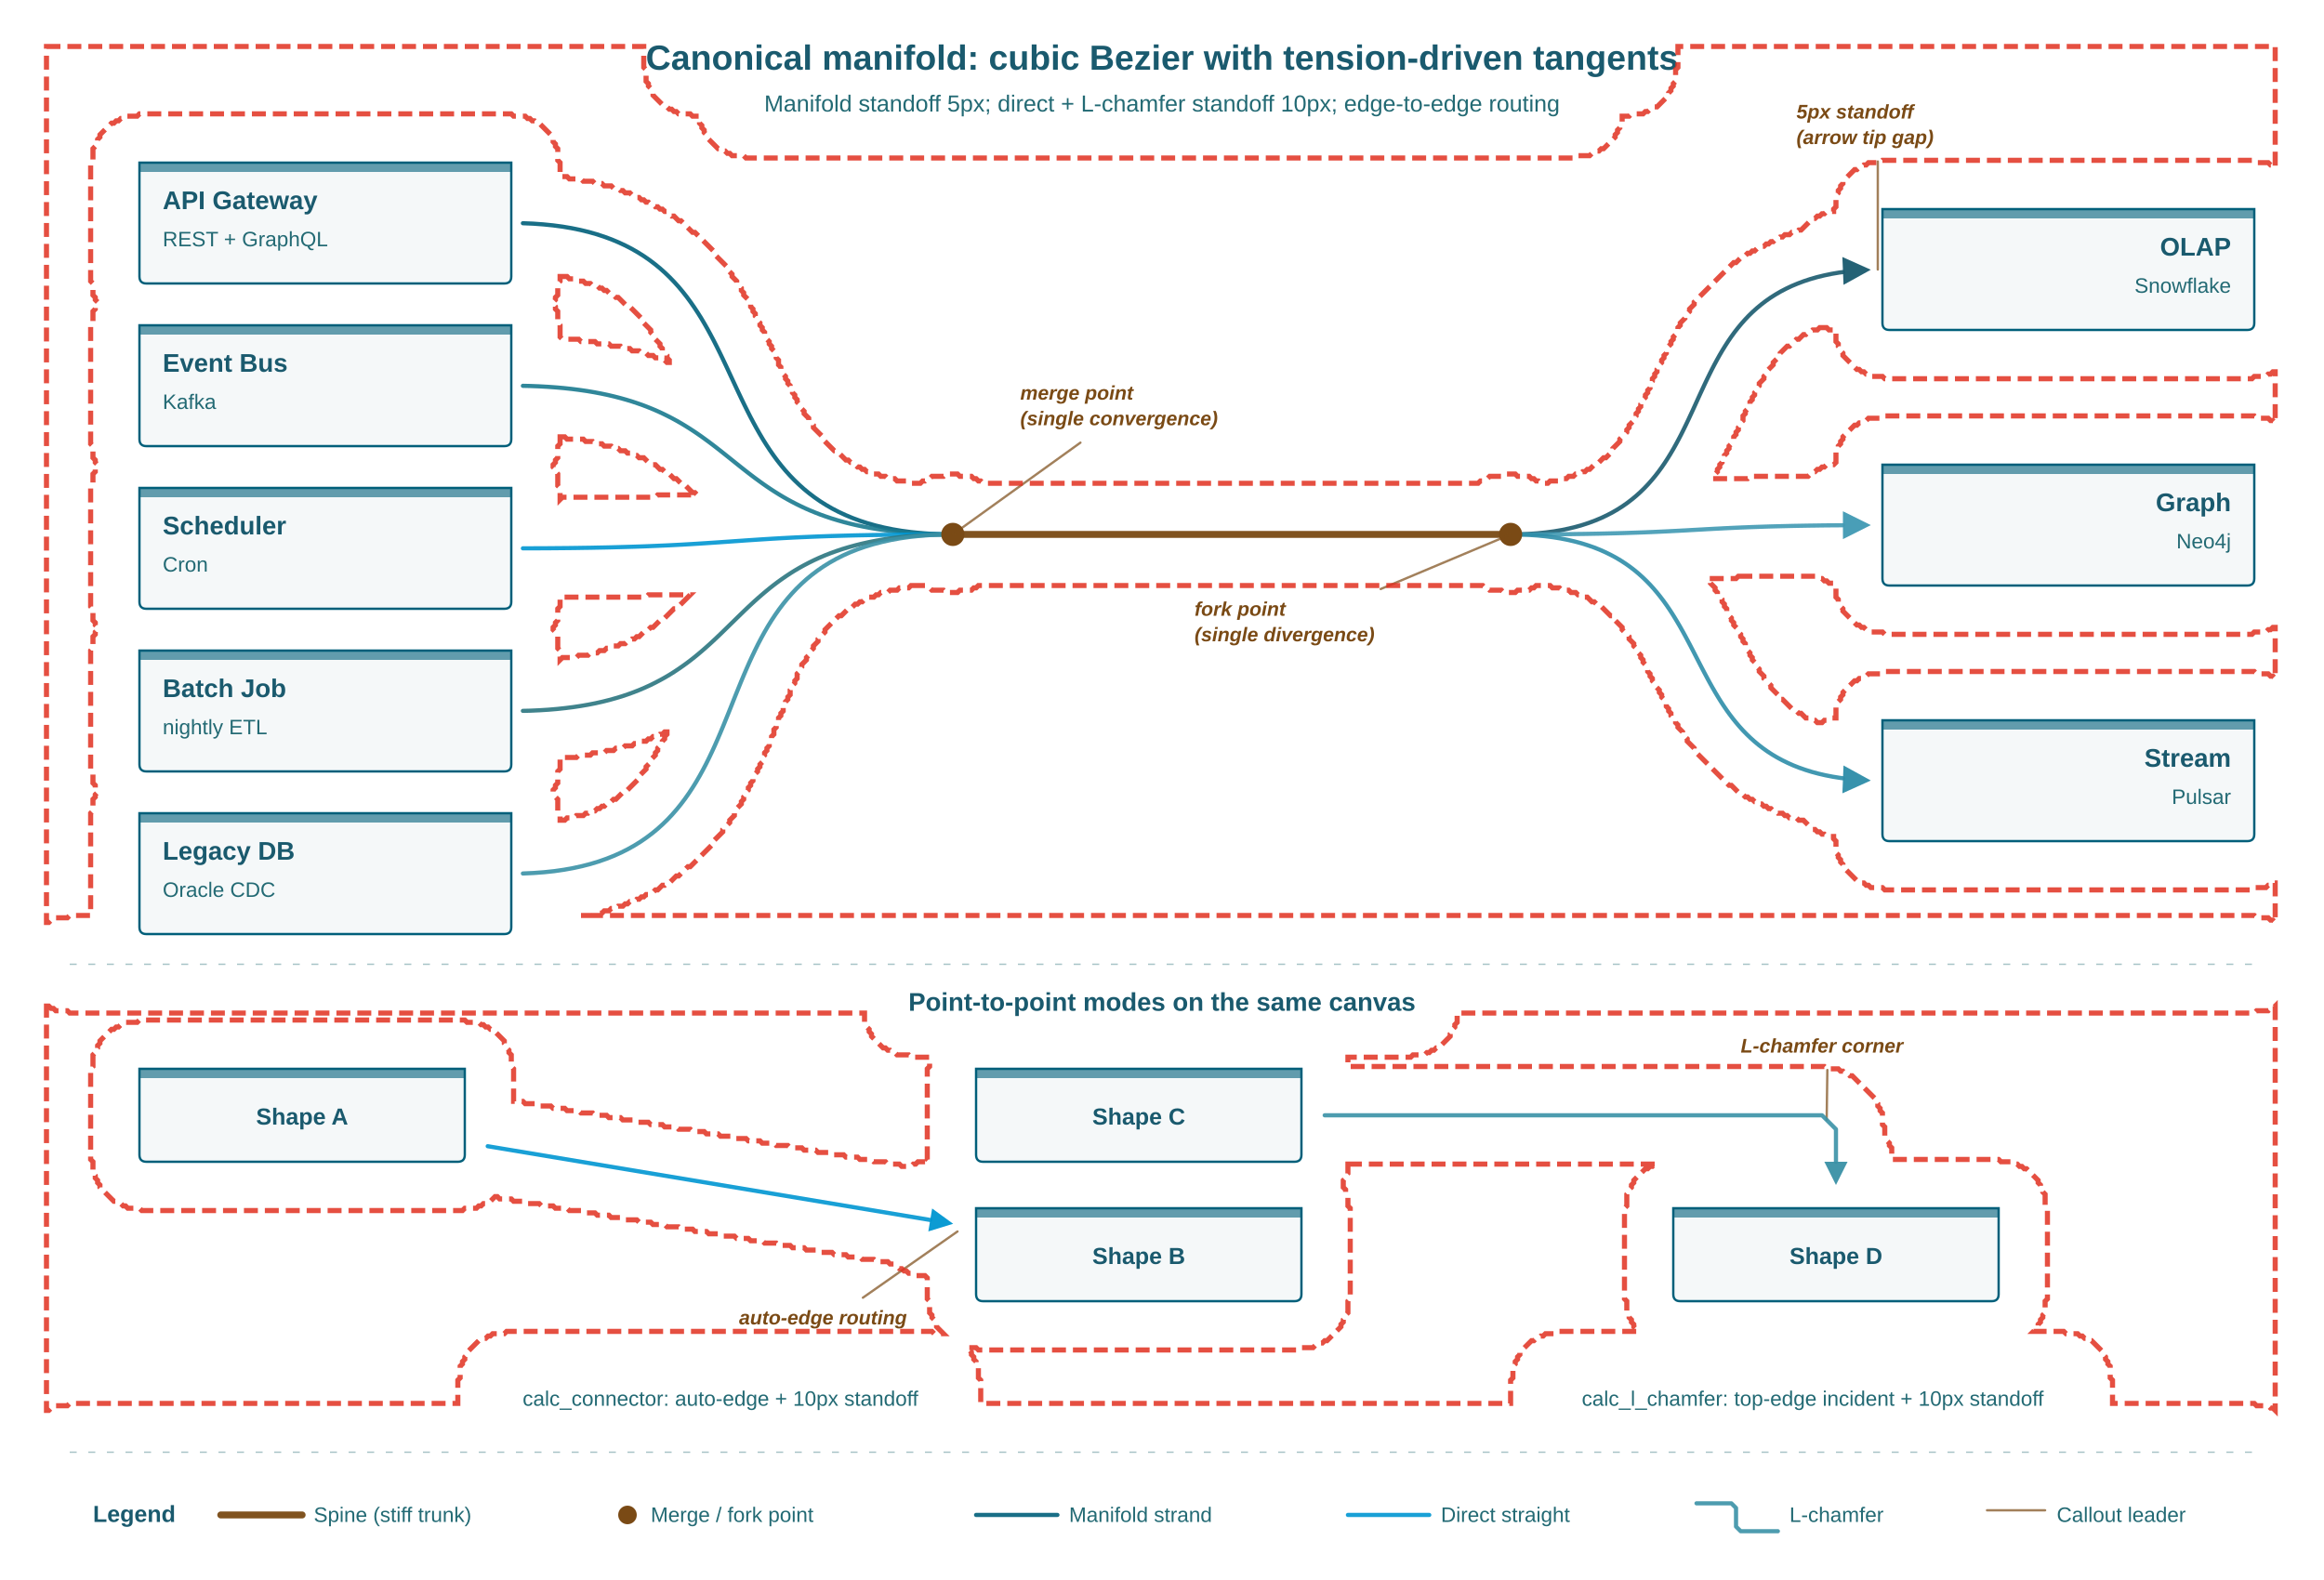
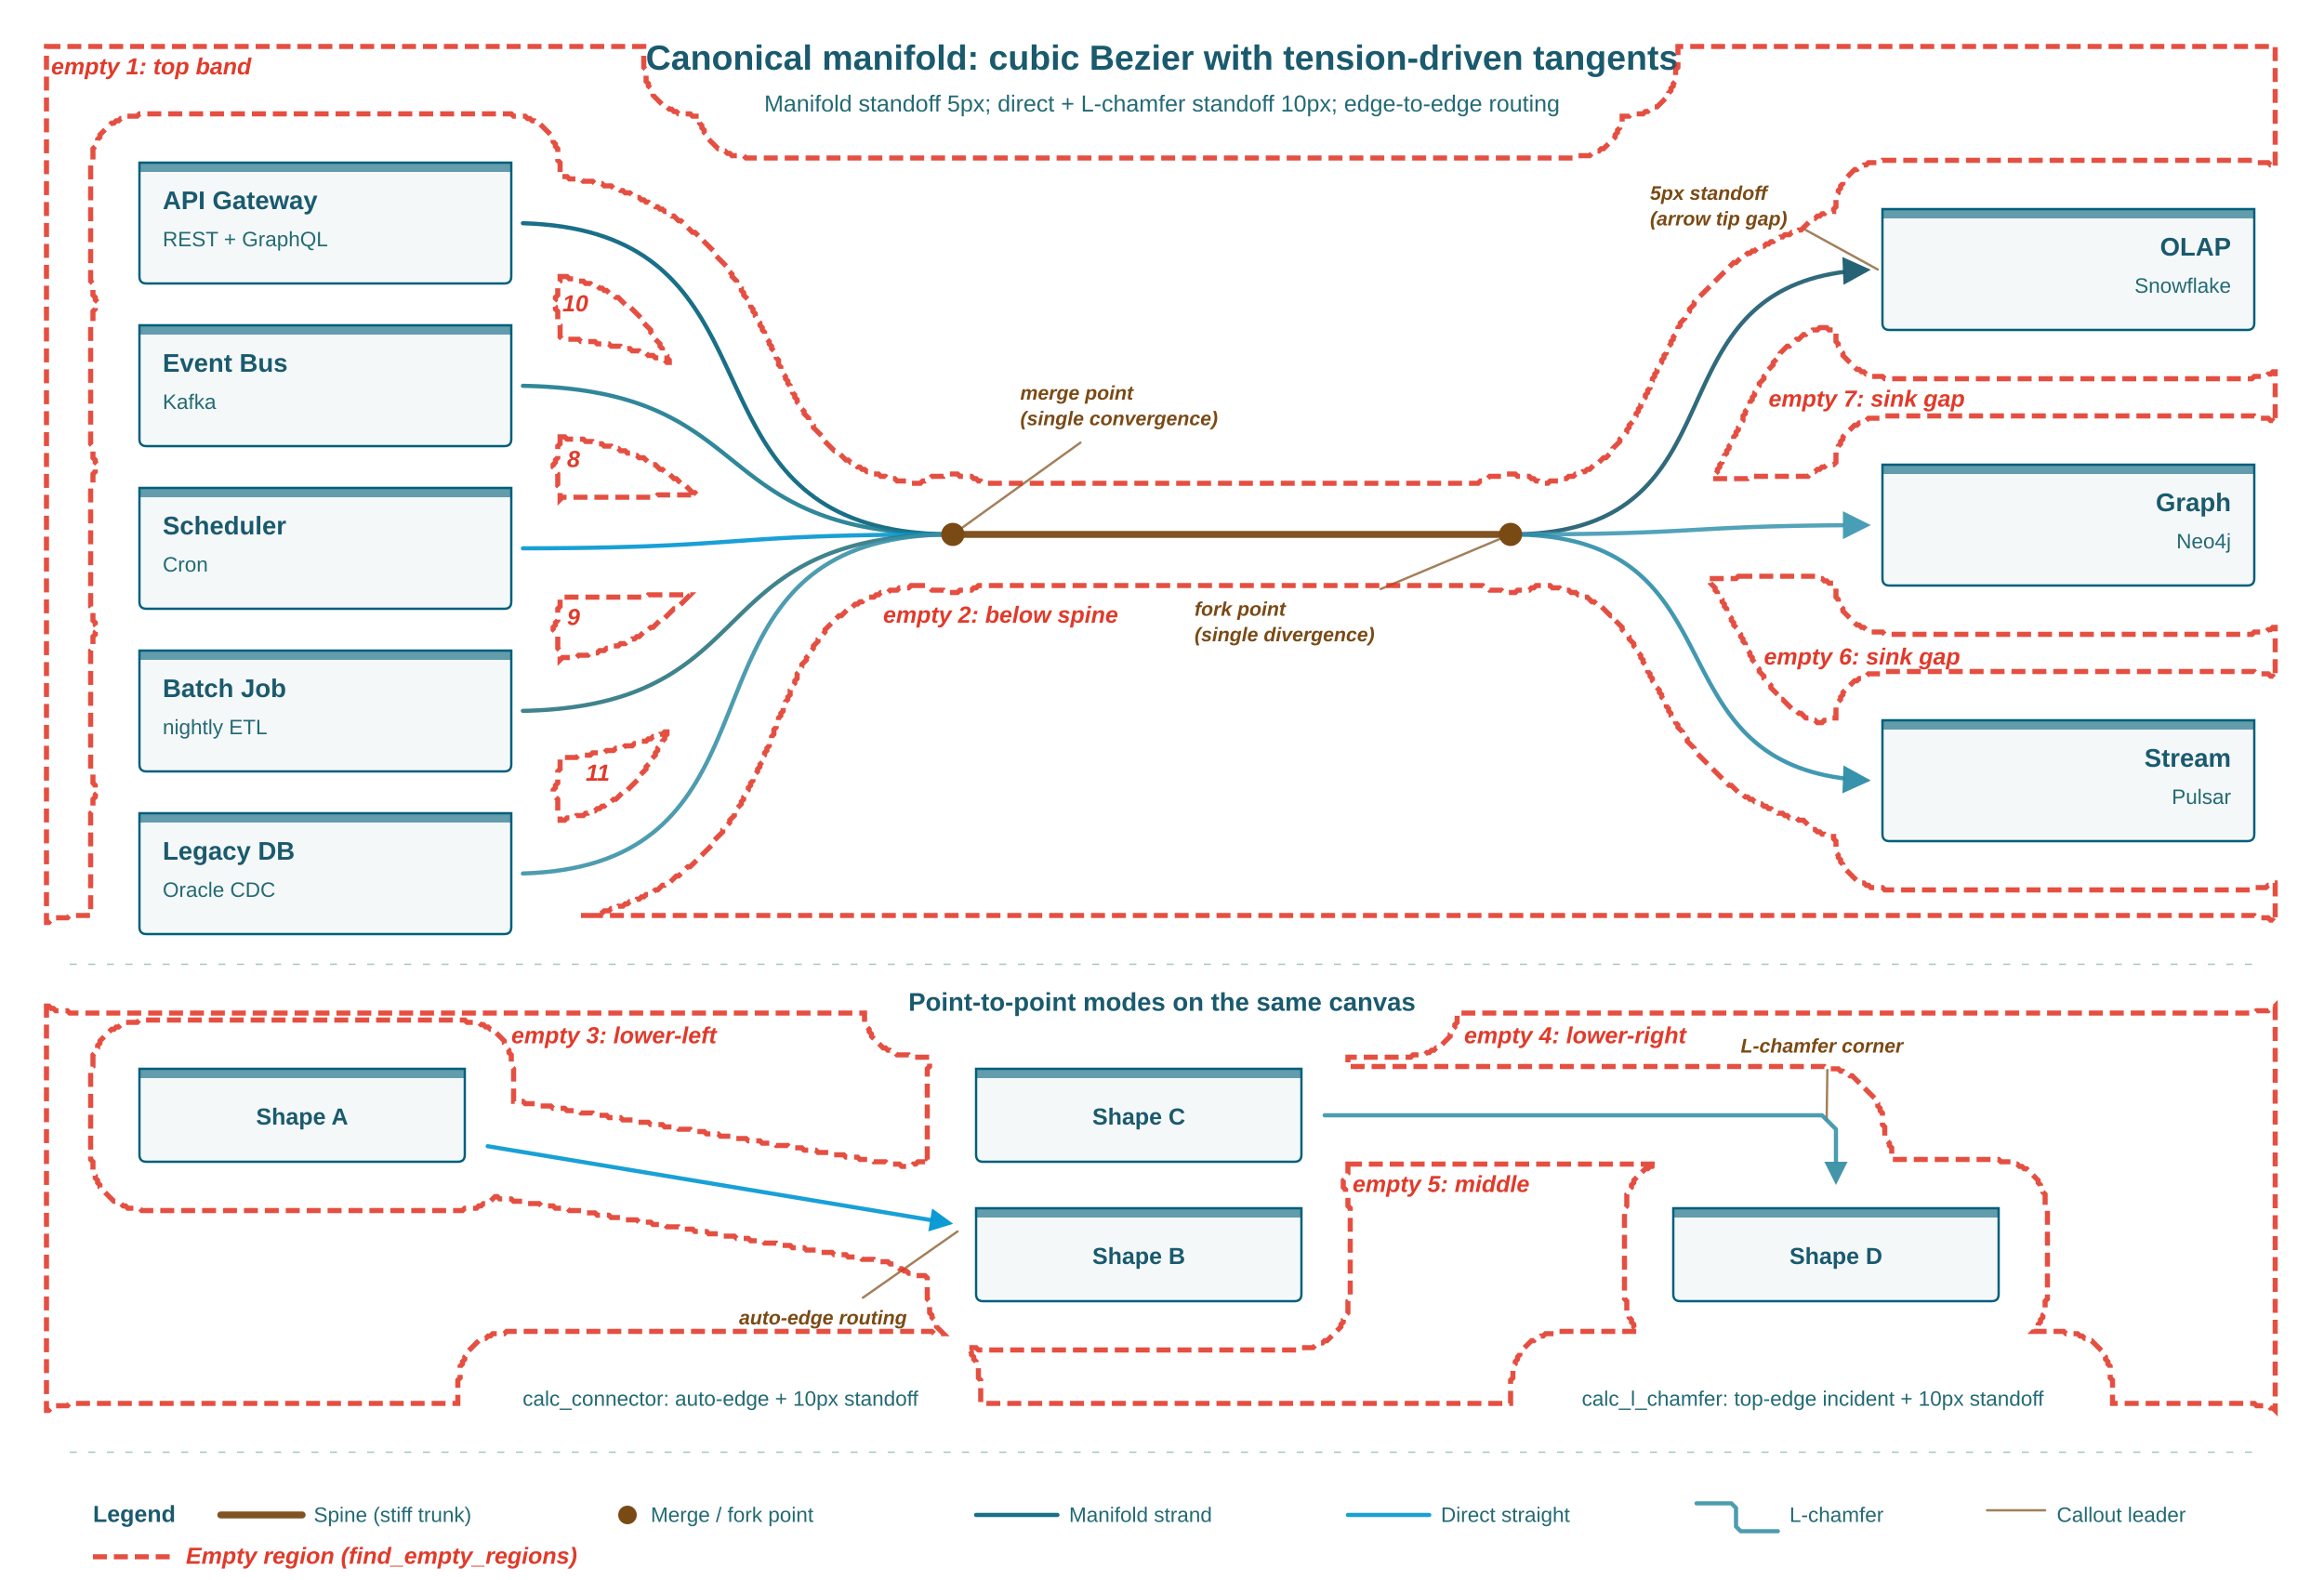
<svg xmlns="http://www.w3.org/2000/svg" viewBox="0 0 1000 680">
  <style>
    .fg-1 { fill: #1a5a6e; }  .fg-3 { fill: #236a74; }
    .card { fill: #005f7a; fill-opacity: 0.04; stroke: #005f7a; stroke-width: 1; }
    .accent-bar { fill: #005f7a; opacity: 0.6; }
    .spine-stroke { fill: none; stroke: #7a4a15; stroke-width: 3; stroke-linejoin: round; stroke-linecap: round; opacity: 0.95; }
    .dot-spine { fill: #7a4a15; stroke: none; }
    .divider { fill: none; stroke: #236a74; stroke-width: 0.6; stroke-dasharray: 3,5; opacity: 0.4; }
    .callout-line { fill: none; stroke: #7a4a15; stroke-width: 1; opacity: 0.7; stroke-linecap: round; }
    .callout-text { fill: #7a4a15; font-family: Segoe UI, Arial, sans-serif; font-size: 8.5px; font-style: italic; font-weight: 600; }
    .empty-region { fill: none; stroke: #e03020; stroke-width: 2.2; stroke-dasharray: 6,3; opacity: 0.85; }
+     .empty-label { fill: #e03020; font-family: Segoe UI, Arial, sans-serif; font-size: 10px; font-style: italic; font-weight: 700; opacity: 0.95; }
    .strand-0 { fill: none; stroke: #005f7a; stroke-width: 1.8; stroke-linejoin: round; stroke-linecap: round; opacity: 0.9; }
    .arrow-0  { fill: #005f7a; stroke: none; opacity: 0.95; }
    .strand-1 { fill: none; stroke: #1a7a8f; stroke-width: 1.8; stroke-linejoin: round; stroke-linecap: round; opacity: 0.9; }
    .arrow-1  { fill: #1a7a8f; stroke: none; opacity: 0.95; }
    .strand-2 { fill: none; stroke: #0096d1; stroke-width: 1.8; stroke-linejoin: round; stroke-linecap: round; opacity: 0.9; }
    .arrow-2  { fill: #0096d1; stroke: none; opacity: 0.95; }
    .strand-3 { fill: none; stroke: #2b7680; stroke-width: 1.8; stroke-linejoin: round; stroke-linecap: round; opacity: 0.9; }
    .arrow-3  { fill: #2b7680; stroke: none; opacity: 0.95; }
    .strand-4 { fill: none; stroke: #3a91a6; stroke-width: 1.8; stroke-linejoin: round; stroke-linecap: round; opacity: 0.9; }
    .arrow-4  { fill: #3a91a6; stroke: none; opacity: 0.95; }
    .strand-5 { fill: none; stroke: #1a5a6e; stroke-width: 1.8; stroke-linejoin: round; stroke-linecap: round; opacity: 0.9; }
    .arrow-5  { fill: #1a5a6e; stroke: none; opacity: 0.95; }
    .strand-6 { fill: none; stroke: #4099b3; stroke-width: 1.8; stroke-linejoin: round; stroke-linecap: round; opacity: 0.9; }
    .arrow-6  { fill: #4099b3; stroke: none; opacity: 0.95; }
    .strand-7 { fill: none; stroke: #2d8da8; stroke-width: 1.8; stroke-linejoin: round; stroke-linecap: round; opacity: 0.9; }
    .arrow-7  { fill: #2d8da8; stroke: none; opacity: 0.95; }
    @media (prefers-color-scheme: dark) {
      .fg-1 { fill: #b8e4f0; }  .fg-3 { fill: #5aafc5; }
      .card { fill: #5cc8e0; fill-opacity: 0.06; stroke: #5cc8e0; }
      .accent-bar { fill: #5cc8e0; }
      .spine-stroke { stroke: #d4a04a; }
      .dot-spine { fill: #d4a04a; }
      .divider { stroke: #5aafc5; }
      .callout-line { stroke: #d4a04a; }
      .callout-text { fill: #d4a04a; }
+       .empty-region { stroke: #ff8060; }
+       .empty-label { fill: #ff8060; }
      .strand-0 { stroke: #5cc8e0; }
      .arrow-0  { fill: #5cc8e0; }
      .strand-1 { stroke: #8fd4e6; }
      .arrow-1  { fill: #8fd4e6; }
      .strand-2 { stroke: #0096d1; }
      .arrow-2  { fill: #0096d1; }
      .strand-3 { stroke: #b8e4f0; }
      .arrow-3  { fill: #b8e4f0; }
      .strand-4 { stroke: #5aafc5; }
      .arrow-4  { fill: #5aafc5; }
      .strand-5 { stroke: #8fd4e6; }
      .arrow-5  { fill: #8fd4e6; }
      .strand-6 { stroke: #5cc8e0; }
      .arrow-6  { fill: #5cc8e0; }
      .strand-7 { stroke: #a3dde8; }
      .arrow-7  { fill: #a3dde8; }
    }
  </style>
  <text x="500" y="30" text-anchor="middle" font-family="Segoe UI, Arial, sans-serif" font-size="15" font-weight="600" class="fg-1">Canonical manifold: cubic Bezier with tension-driven tangents</text>
  <text x="500" y="48" text-anchor="middle" font-family="Segoe UI, Arial, sans-serif" font-size="10" class="fg-3">Manifold standoff 5px; direct + L-chamfer standoff 10px; edge-to-edge routing</text>
  <g id="src_0">
    <path d="M60,70 H220 V119 Q220,122 217,122 H63 Q60,122 60,119 Z" class="card" />
    <rect x="60" y="70" width="160" height="4" class="accent-bar" />
    <text x="70" y="90" font-family="Segoe UI, Arial, sans-serif" font-size="11" font-weight="600" class="fg-1">API Gateway</text>
    <text x="70" y="106" font-family="Segoe UI, Arial, sans-serif" font-size="9" class="fg-3">REST + GraphQL</text>
  </g>
  <g id="src_1">
    <path d="M60,140 H220 V189 Q220,192 217,192 H63 Q60,192 60,189 Z" class="card" />
    <rect x="60" y="140" width="160" height="4" class="accent-bar" />
    <text x="70" y="160" font-family="Segoe UI, Arial, sans-serif" font-size="11" font-weight="600" class="fg-1">Event Bus</text>
    <text x="70" y="176" font-family="Segoe UI, Arial, sans-serif" font-size="9" class="fg-3">Kafka</text>
  </g>
  <g id="src_2">
    <path d="M60,210 H220 V259 Q220,262 217,262 H63 Q60,262 60,259 Z" class="card" />
    <rect x="60" y="210" width="160" height="4" class="accent-bar" />
    <text x="70" y="230" font-family="Segoe UI, Arial, sans-serif" font-size="11" font-weight="600" class="fg-1">Scheduler</text>
    <text x="70" y="246" font-family="Segoe UI, Arial, sans-serif" font-size="9" class="fg-3">Cron</text>
  </g>
  <g id="src_3">
    <path d="M60,280 H220 V329 Q220,332 217,332 H63 Q60,332 60,329 Z" class="card" />
    <rect x="60" y="280" width="160" height="4" class="accent-bar" />
    <text x="70" y="300" font-family="Segoe UI, Arial, sans-serif" font-size="11" font-weight="600" class="fg-1">Batch Job</text>
    <text x="70" y="316" font-family="Segoe UI, Arial, sans-serif" font-size="9" class="fg-3">nightly ETL</text>
  </g>
  <g id="src_4">
    <path d="M60,350 H220 V399 Q220,402 217,402 H63 Q60,402 60,399 Z" class="card" />
    <rect x="60" y="350" width="160" height="4" class="accent-bar" />
    <text x="70" y="370" font-family="Segoe UI, Arial, sans-serif" font-size="11" font-weight="600" class="fg-1">Legacy DB</text>
    <text x="70" y="386" font-family="Segoe UI, Arial, sans-serif" font-size="9" class="fg-3">Oracle CDC</text>
  </g>
  <g id="sink_0">
    <path d="M810,90 H970 V139 Q970,142 967,142 H813 Q810,142 810,139 Z" class="card" />
    <rect x="810" y="90" width="160" height="4" class="accent-bar" />
    <text x="960" y="110" text-anchor="end" font-family="Segoe UI, Arial, sans-serif" font-size="11" font-weight="600" class="fg-1">OLAP</text>
    <text x="960" y="126" text-anchor="end" font-family="Segoe UI, Arial, sans-serif" font-size="9" class="fg-3">Snowflake</text>
  </g>
  <g id="sink_1">
    <path d="M810,200 H970 V249 Q970,252 967,252 H813 Q810,252 810,249 Z" class="card" />
    <rect x="810" y="200" width="160" height="4" class="accent-bar" />
    <text x="960" y="220" text-anchor="end" font-family="Segoe UI, Arial, sans-serif" font-size="11" font-weight="600" class="fg-1">Graph</text>
    <text x="960" y="236" text-anchor="end" font-family="Segoe UI, Arial, sans-serif" font-size="9" class="fg-3">Neo4j</text>
  </g>
  <g id="sink_2">
    <path d="M810,310 H970 V359 Q970,362 967,362 H813 Q810,362 810,359 Z" class="card" />
    <rect x="810" y="310" width="160" height="4" class="accent-bar" />
    <text x="960" y="330" text-anchor="end" font-family="Segoe UI, Arial, sans-serif" font-size="11" font-weight="600" class="fg-1">Stream</text>
    <text x="960" y="346" text-anchor="end" font-family="Segoe UI, Arial, sans-serif" font-size="9" class="fg-3">Pulsar</text>
  </g>
  <g id="spine" class="spine-stroke">
    <path d="M415.00,230.00 L416.08,230.00 L419.11,230.00 L422.15,230.00 L425.19,230.00 L428.23,230.00 L431.27,230.00 L434.30,230.00 L437.34,230.00 L440.38,230.00 L443.42,230.00 L446.46,230.00 L449.49,230.00 L452.53,230.00 L455.57,230.00 L458.61,230.00 L461.65,230.00 L464.68,230.00 L467.72,230.00 L470.76,230.00 L473.80,230.00 L476.84,230.00 L479.87,230.00 L482.91,230.00 L485.95,230.00 L488.99,230.00 L492.03,230.00 L495.06,230.00 L498.10,230.00 L501.14,230.00 L504.18,230.00 L507.22,230.00 L510.25,230.00 L513.29,230.00 L516.33,230.00 L519.37,230.00 L522.41,230.00 L525.44,230.00 L528.48,230.00 L531.52,230.00 L534.56,230.00 L537.59,230.00 L540.63,230.00 L543.67,230.00 L546.71,230.00 L549.75,230.00 L552.78,230.00 L555.82,230.00 L558.86,230.00 L561.90,230.00 L564.94,230.00 L567.97,230.00 L571.01,230.00 L574.05,230.00 L577.09,230.00 L580.13,230.00 L583.16,230.00 L586.20,230.00 L589.24,230.00 L592.28,230.00 L595.32,230.00 L598.35,230.00 L601.39,230.00 L604.43,230.00 L607.47,230.00 L610.51,230.00 L613.54,230.00 L616.58,230.00 L619.62,230.00 L622.66,230.00 L625.70,230.00 L628.73,230.00 L631.77,230.00 L634.81,230.00 L637.85,230.00 L640.89,230.00 L643.92,230.00 L645.00,230.00" />
  </g>
  <path class="strand-0" d="M225.00,96.07 L229.35,96.25 L233.75,96.57 L237.99,97.00 L242.05,97.54 L245.96,98.20 L249.70,98.97 L253.29,99.84 L256.74,100.82 L260.04,101.90 L263.20,103.07 L266.23,104.34 L269.12,105.69 L271.90,107.13 L274.55,108.66 L277.09,110.26 L279.51,111.94 L281.83,113.70 L284.05,115.52 L286.17,117.42 L288.20,119.37 L290.15,121.39 L292.01,123.46 L293.79,125.59 L295.50,127.76 L297.14,129.99 L298.72,132.26 L300.24,134.57 L301.71,136.91 L303.12,139.30 L304.49,141.71 L305.82,144.15 L307.12,146.61 L308.38,149.10 L309.62,151.60 L310.84,154.12 L312.04,156.65 L313.23,159.19 L314.41,161.73 L315.59,164.27 L316.77,166.81 L317.96,169.35 L319.16,171.88 L320.38,174.40 L321.62,176.90 L322.88,179.39 L324.18,181.85 L325.51,184.29 L326.88,186.70 L328.29,189.09 L329.76,191.43 L331.28,193.74 L332.86,196.01 L334.50,198.24 L336.21,200.41 L337.99,202.54 L339.85,204.61 L341.80,206.63 L343.83,208.58 L345.95,210.48 L348.17,212.30 L350.49,214.06 L352.91,215.74 L355.45,217.34 L358.10,218.87 L360.88,220.31 L363.77,221.66 L366.80,222.93 L369.96,224.10 L373.26,225.18 L376.71,226.16 L380.30,227.03 L384.04,227.80 L387.95,228.46 L392.01,229.00 L396.25,229.43 L400.65,229.75 L405.00,229.93" />
  <path class="strand-1" d="M225.00,166.05 L228.11,166.12 L231.97,166.27 L235.70,166.48 L239.32,166.74 L242.81,167.05 L246.19,167.42 L249.46,167.84 L252.62,168.30 L255.68,168.82 L258.63,169.38 L261.49,169.98 L264.25,170.63 L266.93,171.32 L269.51,172.05 L272.01,172.81 L274.43,173.62 L276.78,174.45 L279.04,175.33 L281.24,176.23 L283.38,177.16 L285.45,178.13 L287.46,179.12 L289.41,180.13 L291.31,181.17 L293.16,182.23 L294.96,183.32 L296.72,184.42 L298.44,185.54 L300.13,186.68 L301.78,187.83 L303.40,189.00 L305.00,190.17 L306.58,191.36 L308.14,192.56 L309.68,193.76 L311.21,194.97 L312.73,196.18 L314.24,197.39 L315.76,198.61 L317.27,199.82 L318.79,201.03 L320.32,202.24 L321.86,203.44 L323.42,204.64 L325.00,205.83 L326.60,207.00 L328.22,208.17 L329.87,209.32 L331.56,210.46 L333.28,211.58 L335.04,212.68 L336.84,213.77 L338.69,214.83 L340.59,215.87 L342.54,216.88 L344.55,217.87 L346.62,218.84 L348.76,219.77 L350.96,220.67 L353.22,221.55 L355.57,222.38 L357.99,223.19 L360.49,223.95 L363.07,224.68 L365.75,225.37 L368.51,226.02 L371.37,226.62 L374.32,227.18 L377.38,227.70 L380.54,228.16 L383.81,228.58 L387.19,228.95 L390.68,229.26 L394.30,229.52 L398.03,229.73 L401.89,229.88 L405.00,229.95" />
  <path class="strand-2" d="M225.00,235.99 L227.71,235.99 L231.39,235.97 L234.96,235.96 L238.43,235.93 L241.79,235.90 L245.05,235.87 L248.22,235.83 L251.28,235.78 L254.26,235.74 L257.15,235.68 L259.95,235.63 L262.67,235.57 L265.31,235.50 L267.87,235.43 L270.36,235.36 L272.78,235.29 L275.13,235.21 L277.42,235.13 L279.64,235.04 L281.81,234.95 L283.92,234.86 L285.98,234.77 L287.98,234.68 L289.95,234.58 L291.86,234.48 L293.74,234.38 L295.58,234.27 L297.38,234.17 L299.16,234.06 L300.90,233.95 L302.62,233.84 L304.32,233.73 L305.99,233.62 L307.65,233.51 L309.30,233.40 L310.94,233.28 L312.56,233.17 L314.19,233.06 L315.81,232.94 L317.44,232.83 L319.06,232.72 L320.70,232.60 L322.35,232.49 L324.01,232.38 L325.68,232.27 L327.38,232.16 L329.10,232.05 L330.84,231.94 L332.62,231.83 L334.42,231.73 L336.26,231.62 L338.14,231.52 L340.05,231.42 L342.02,231.32 L344.02,231.23 L346.08,231.14 L348.19,231.05 L350.36,230.96 L352.58,230.87 L354.87,230.79 L357.22,230.71 L359.64,230.64 L362.13,230.57 L364.69,230.50 L367.33,230.43 L370.05,230.37 L372.85,230.32 L375.74,230.26 L378.72,230.22 L381.78,230.17 L384.95,230.13 L388.21,230.10 L391.57,230.07 L395.04,230.04 L398.61,230.03 L402.29,230.01 L405.00,230.01" />
  <path class="strand-3" d="M225.00,305.94 L228.27,305.86 L232.20,305.68 L236.00,305.44 L239.67,305.13 L243.22,304.75 L246.65,304.32 L249.96,303.82 L253.15,303.27 L256.24,302.66 L259.22,301.99 L262.10,301.27 L264.88,300.50 L267.57,299.69 L270.16,298.82 L272.67,297.91 L275.09,296.96 L277.43,295.96 L279.69,294.93 L281.88,293.85 L284.00,292.74 L286.06,291.60 L288.05,290.43 L289.98,289.22 L291.85,287.98 L293.67,286.72 L295.45,285.44 L297.18,284.13 L298.87,282.80 L300.52,281.44 L302.13,280.08 L303.72,278.69 L305.28,277.30 L306.81,275.89 L308.33,274.47 L309.83,273.04 L311.31,271.60 L312.79,270.16 L314.26,268.72 L315.74,267.28 L317.21,265.84 L318.69,264.40 L320.17,262.96 L321.67,261.53 L323.19,260.11 L324.72,258.70 L326.28,257.31 L327.87,255.92 L329.48,254.56 L331.13,253.20 L332.82,251.87 L334.55,250.56 L336.33,249.28 L338.15,248.02 L340.02,246.78 L341.95,245.57 L343.94,244.40 L346.00,243.26 L348.12,242.15 L350.31,241.07 L352.57,240.04 L354.91,239.04 L357.33,238.09 L359.84,237.18 L362.43,236.31 L365.12,235.50 L367.90,234.73 L370.78,234.01 L373.76,233.34 L376.85,232.73 L380.04,232.18 L383.35,231.68 L386.78,231.25 L390.33,230.87 L394.00,230.56 L397.80,230.32 L401.73,230.14 L405.00,230.06" />
  <path class="strand-4" d="M225.00,375.93 L229.62,375.72 L234.15,375.38 L238.49,374.92 L242.66,374.32 L246.65,373.60 L250.48,372.76 L254.15,371.81 L257.65,370.75 L261.01,369.57 L264.21,368.30 L267.28,366.92 L270.21,365.44 L273.00,363.87 L275.67,362.21 L278.21,360.46 L280.64,358.63 L282.96,356.72 L285.16,354.73 L287.27,352.67 L289.28,350.53 L291.19,348.34 L293.02,346.08 L294.77,343.76 L296.43,341.39 L298.03,338.97 L299.56,336.50 L301.02,333.98 L302.43,331.42 L303.79,328.83 L305.09,326.20 L306.36,323.54 L307.59,320.86 L308.78,318.15 L309.95,315.42 L311.10,312.68 L312.22,309.92 L313.34,307.16 L314.45,304.39 L315.55,301.61 L316.66,298.84 L317.78,296.08 L318.90,293.32 L320.05,290.58 L321.22,287.85 L322.41,285.14 L323.64,282.46 L324.91,279.80 L326.21,277.17 L327.57,274.58 L328.98,272.02 L330.44,269.50 L331.97,267.03 L333.57,264.61 L335.23,262.24 L336.98,259.92 L338.81,257.66 L340.72,255.47 L342.73,253.33 L344.84,251.27 L347.04,249.28 L349.36,247.37 L351.79,245.54 L354.33,243.79 L357.00,242.13 L359.79,240.56 L362.72,239.08 L365.79,237.70 L368.99,236.43 L372.35,235.25 L375.85,234.19 L379.52,233.24 L383.35,232.40 L387.34,231.68 L391.51,231.08 L395.85,230.62 L400.38,230.28 L405.00,230.07" />
  <path class="strand-5" d="M655.00,229.91 L657.90,229.78 L661.62,229.52 L665.19,229.15 L668.63,228.69 L671.92,228.13 L675.08,227.47 L678.12,226.73 L681.02,225.90 L683.81,224.98 L686.47,223.98 L689.03,222.91 L691.47,221.75 L693.81,220.53 L696.04,219.23 L698.18,217.87 L700.22,216.44 L702.18,214.94 L704.04,213.39 L705.83,211.78 L707.54,210.12 L709.17,208.40 L710.73,206.64 L712.23,204.83 L713.67,202.98 L715.05,201.08 L716.37,199.15 L717.64,197.19 L718.87,195.19 L720.06,193.17 L721.21,191.11 L722.32,189.04 L723.41,186.94 L724.46,184.83 L725.50,182.70 L726.52,180.56 L727.52,178.40 L728.52,176.25 L729.51,174.08 L730.49,171.92 L731.48,169.75 L732.48,167.60 L733.48,165.44 L734.50,163.30 L735.54,161.17 L736.59,159.06 L737.68,156.96 L738.79,154.89 L739.94,152.83 L741.13,150.81 L742.36,148.81 L743.63,146.85 L744.95,144.92 L746.33,143.02 L747.77,141.17 L749.27,139.36 L750.83,137.60 L752.46,135.88 L754.17,134.22 L755.96,132.61 L757.82,131.06 L759.78,129.56 L761.82,128.13 L763.96,126.77 L766.19,125.47 L768.53,124.25 L770.97,123.09 L773.53,122.02 L776.19,121.02 L778.98,120.10 L781.88,119.27 L784.92,118.53 L788.08,117.87 L791.37,117.31 L793.05,117.09" />
  <path class="strand-6" d="M655.00,230.00 L656.49,229.99 L659.59,229.98 L662.60,229.97 L665.52,229.95 L668.35,229.93 L671.09,229.91 L673.76,229.89 L676.34,229.86 L678.85,229.82 L681.28,229.79 L683.64,229.75 L685.93,229.71 L688.15,229.67 L690.31,229.62 L692.41,229.57 L694.44,229.52 L696.42,229.47 L698.35,229.42 L700.22,229.36 L702.05,229.30 L703.82,229.24 L705.56,229.18 L707.25,229.12 L708.90,229.05 L710.51,228.99 L712.09,228.92 L713.64,228.85 L715.16,228.78 L716.66,228.71 L718.12,228.64 L719.57,228.56 L721.00,228.49 L722.41,228.42 L723.81,228.34 L725.20,228.27 L726.58,228.19 L727.95,228.11 L729.32,228.04 L730.68,227.96 L732.05,227.89 L733.42,227.81 L734.80,227.73 L736.19,227.66 L737.59,227.58 L739.00,227.51 L740.43,227.44 L741.88,227.36 L743.34,227.29 L744.84,227.22 L746.36,227.15 L747.91,227.08 L749.49,227.01 L751.10,226.95 L752.75,226.88 L754.44,226.82 L756.18,226.76 L757.95,226.70 L759.78,226.64 L761.65,226.58 L763.58,226.53 L765.56,226.48 L767.59,226.43 L769.69,226.38 L771.85,226.33 L774.07,226.29 L776.36,226.25 L778.72,226.21 L781.15,226.18 L783.66,226.14 L786.24,226.11 L788.91,226.09 L791.65,226.07 L793.00,226.06" />
  <path class="strand-7" d="M655.00,230.09 L657.72,230.20 L661.37,230.45 L664.87,230.79 L668.24,231.22 L671.48,231.74 L674.59,232.35 L677.57,233.04 L680.44,233.81 L683.19,234.67 L685.83,235.59 L688.36,236.59 L690.78,237.67 L693.10,238.81 L695.33,240.01 L697.46,241.28 L699.50,242.61 L701.46,244.00 L703.33,245.44 L705.13,246.94 L706.85,248.49 L708.50,250.08 L710.09,251.72 L711.61,253.41 L713.07,255.13 L714.48,256.89 L715.84,258.68 L717.15,260.51 L718.41,262.36 L719.64,264.25 L720.82,266.16 L721.98,268.09 L723.11,270.04 L724.21,272.00 L725.29,273.98 L726.35,275.97 L727.41,277.98 L728.45,279.98 L729.48,281.99 L730.52,284.01 L731.55,286.02 L732.59,288.02 L733.65,290.03 L734.71,292.02 L735.79,294.00 L736.89,295.96 L738.02,297.91 L739.18,299.84 L740.36,301.75 L741.59,303.64 L742.85,305.49 L744.16,307.32 L745.52,309.11 L746.93,310.87 L748.39,312.59 L749.91,314.28 L751.50,315.92 L753.15,317.51 L754.87,319.06 L756.67,320.56 L758.54,322.00 L760.50,323.39 L762.54,324.72 L764.67,325.99 L766.90,327.19 L769.22,328.33 L771.64,329.41 L774.17,330.41 L776.81,331.33 L779.56,332.19 L782.43,332.96 L785.41,333.65 L788.52,334.26 L791.76,334.78 L793.05,334.94" />
  <polygon class="arrow-5" points="805.00,116.09 792.76,110.60 793.26,122.59" />
  <polygon class="arrow-6" points="805.00,226.00 792.99,220.03 793.01,232.03" />
  <polygon class="arrow-7" points="805.00,335.91 793.25,329.44 792.77,341.43" />
  <g id="spine-anchors" class="dot-spine">
    <circle cx="410.0" cy="230.0" r="5" />
    <circle cx="650.0" cy="230.0" r="5" />
  </g>
  <g id="callout-merge">
    <text x="439" y="172" class="callout-text">merge point</text>
    <text x="439" y="183" class="callout-text">(single convergence)</text>
    <line x1="410" y1="230" x2="464.9" y2="190.5" class="callout-line" />
  </g>
  <g id="callout-fork">
    <text x="514" y="265" class="callout-text">fork point</text>
    <text x="514" y="276" class="callout-text">(single divergence)</text>
    <line x1="650" y1="230" x2="594.1" y2="253.5" class="callout-line" />
  </g>
  <g id="callout-standoff">
-     <text x="773" y="51" class="callout-text">5px standoff</text>
-     <text x="773" y="62" class="callout-text">(arrow tip gap)</text>
-     <line x1="808" y1="116" x2="808.0" y2="69.5" class="callout-line" />
+     <text x="710" y="86" class="callout-text">5px standoff</text>
+     <text x="710" y="97" class="callout-text">(arrow tip gap)</text>
+     <line x1="808" y1="116" x2="777" y2="99" class="callout-line" />
  </g>
  <g id="callout-auto">
    <text x="318" y="570" class="callout-text">auto-edge routing</text>
    <line x1="412" y1="530" x2="371.3" y2="558.5" class="callout-line" />
  </g>
  <g id="callout-chamfer">
    <text x="749" y="453" class="callout-text">L-chamfer corner</text>
    <line x1="786" y1="482" x2="786.3" y2="460.5" class="callout-line" />
  </g>
  <line x1="30" y1="415" x2="970" y2="415" class="divider" />
  <text x="500" y="435" text-anchor="middle" font-family="Segoe UI, Arial, sans-serif" font-size="11" font-weight="600" class="fg-1">Point-to-point modes on the same canvas</text>
  <g>
    <path d="M60,460 H200 V497 Q200,500 197,500 H63 Q60,500 60,497 Z" class="card" />
    <rect x="60" y="460" width="140" height="4" class="accent-bar" />
    <text x="130.0" y="484.0" text-anchor="middle" font-family="Segoe UI, Arial, sans-serif" font-size="10" font-weight="600" class="fg-1">Shape A</text>
  </g>
  <g>
    <path d="M420,460 H560 V497 Q560,500 557,500 H423 Q420,500 420,497 Z" class="card" />
    <rect x="420" y="460" width="140" height="4" class="accent-bar" />
    <text x="490.0" y="484.0" text-anchor="middle" font-family="Segoe UI, Arial, sans-serif" font-size="10" font-weight="600" class="fg-1">Shape C</text>
  </g>
  <g>
    <path d="M420,520 H560 V557 Q560,560 557,560 H423 Q420,560 420,557 Z" class="card" />
    <rect x="420" y="520" width="140" height="4" class="accent-bar" />
    <text x="490.0" y="544.0" text-anchor="middle" font-family="Segoe UI, Arial, sans-serif" font-size="10" font-weight="600" class="fg-1">Shape B</text>
  </g>
  <g>
    <path d="M720,520 H860 V557 Q860,560 857,560 H723 Q720,560 720,557 Z" class="card" />
    <rect x="720" y="520" width="140" height="4" class="accent-bar" />
    <text x="790.0" y="544.0" text-anchor="middle" font-family="Segoe UI, Arial, sans-serif" font-size="10" font-weight="600" class="fg-1">Shape D</text>
  </g>
  <path class="strand-2" d="M209.86,493.31 L400.27,525.05" />
  <polygon class="arrow-2" points="410.14,526.69 401.09,520.11 399.45,529.98" />
  <path class="strand-4" d="M570.00,480.00 L784.00,480.00 L790.00,486.00 L790.00,500.00" />
  <polygon class="arrow-4" points="790.00,510.00 795.00,500.00 785.00,500.00" />
  <text x="310" y="605" text-anchor="middle" font-family="Segoe UI, Arial, sans-serif" font-size="9" class="fg-3">calc_connector: auto-edge + 10px standoff</text>
  <text x="780" y="605" text-anchor="middle" font-family="Segoe UI, Arial, sans-serif" font-size="9" class="fg-3">calc_l_chamfer: top-edge incident + 10px standoff</text>
  <line x1="30" y1="625" x2="970" y2="625" class="divider" />
  <g id="legend" transform="translate(40, 655)">
    <text x="0" y="0" font-family="Segoe UI, Arial, sans-serif" font-size="10" font-weight="600" class="fg-1">Legend</text>
    <line x1="55" y1="-3" x2="90" y2="-3" class="spine-stroke" />
    <text x="95" y="0" font-family="Segoe UI, Arial, sans-serif" font-size="9" class="fg-3">Spine (stiff trunk)</text>
    <circle cx="230" cy="-3" r="4" class="dot-spine" />
    <text x="240" y="0" font-family="Segoe UI, Arial, sans-serif" font-size="9" class="fg-3">Merge / fork point</text>
    <path d="M380,-3 L415,-3" class="strand-0" />
    <text x="420" y="0" font-family="Segoe UI, Arial, sans-serif" font-size="9" class="fg-3">Manifold strand</text>
    <path d="M540,-3 L575,-3" class="strand-2" />
    <text x="580" y="0" font-family="Segoe UI, Arial, sans-serif" font-size="9" class="fg-3">Direct straight</text>
    <path d="M690,-8 L705,-8 L707,-6 L707,2 L709,4 L725,4" class="strand-4" fill="none" />
    <text x="730" y="0" font-family="Segoe UI, Arial, sans-serif" font-size="9" class="fg-3">L-chamfer</text>
    <line x1="815" y1="-5" x2="840" y2="-5" class="callout-line" />
    <text x="845" y="0" font-family="Segoe UI, Arial, sans-serif" font-size="9" class="fg-3">Callout leader</text>
+     <line x1="0" y1="15" x2="35" y2="15" class="empty-region" />
+     <text x="40" y="18" class="empty-label">Empty region (find_empty_regions)</text>
  </g>
  <g id="empty-space-debug">
    <polygon class="empty-region" points="20,20 277,20 277,29 278,30 278,35 279,36 279,37 280,38 280,39 281,40 281,41 286,46 287,46 288,47 289,47 290,48 291,48 292,49 297,49 298,50 301,50 301,53 302,54 302,55 303,56 303,57 304,58 304,59 309,64 310,64 311,65 312,65 313,66 314,66 315,67 320,67 321,68 678,68 679,67 684,67 685,66 686,66 687,65 688,65 689,64 690,64 695,59 695,58 696,57 696,56 697,55 697,54 698,53 698,50 701,50 702,49 707,49 708,48 709,48 710,47 711,47 712,46 713,46 718,41 718,40 719,39 719,38 720,37 720,36 721,35 721,30 722,29 722,20 979,20 979,72 978,71 977,71 976,70 971,70 970,69 810,69 809,70 804,70 803,71 802,71 801,72 800,72 799,73 798,73 793,78 793,79 792,80 792,81 791,82 791,83 790,84 790,89 789,90 789,91 786,91 785,92 784,92 783,93 782,93 781,94 780,94 775,99 774,99 773,100 771,100 770,101 768,101 767,102 766,102 765,103 764,103 763,104 762,104 761,105 760,105 759,106 758,106 757,107 756,107 755,108 754,108 753,109 752,109 751,110 750,110 747,113 746,113 729,130 729,131 727,133 727,134 725,136 725,137 723,139 723,140 722,141 722,142 721,143 721,144 720,145 720,146 719,147 719,148 718,149 718,150 717,151 717,152 716,153 716,154 715,155 715,156 714,157 714,158 713,159 713,160 712,161 712,162 711,163 711,164 710,165 710,167 709,168 709,169 708,170 708,171 707,172 707,173 706,174 706,175 705,176 705,177 704,178 704,179 703,180 703,181 701,183 701,184 700,185 700,186 697,189 697,190 694,193 694,194 691,197 690,197 687,200 686,200 684,202 683,202 682,203 681,203 680,204 678,204 677,205 675,205 674,206 672,206 671,207 667,207 666,208 663,208 662,207 661,207 660,206 659,206 658,205 653,205 652,204 647,204 646,205 641,205 640,206 639,206 638,207 637,207 636,208 423,208 422,207 421,207 420,206 419,206 418,205 413,205 412,204 407,204 406,205 401,205 400,206 399,206 398,207 397,207 396,208 392,208 391,207 386,207 385,206 382,206 381,205 379,205 378,204 376,204 375,203 373,203 372,202 371,202 370,201 369,201 367,199 366,199 365,198 364,198 360,194 359,194 354,189 354,188 350,184 350,183 348,181 348,180 346,178 346,177 345,176 345,175 343,173 343,172 342,171 342,170 341,169 341,168 340,167 340,166 339,165 339,164 338,163 338,162 337,161 337,160 336,159 336,158 335,157 335,155 334,154 334,153 333,152 333,151 332,150 332,149 331,148 331,147 330,146 330,145 329,144 329,143 328,142 328,141 327,140 327,139 326,138 326,137 325,136 325,135 324,134 324,133 323,132 323,131 322,130 322,129 320,127 320,126 319,125 319,124 317,122 317,121 315,119 315,118 313,116 313,115 308,110 308,109 299,100 298,100 293,95 292,95 290,93 289,93 287,91 286,91 285,90 284,90 283,89 282,89 281,88 280,88 279,87 278,87 277,86 276,86 275,85 274,85 273,84 272,84 271,83 269,83 268,82 267,82 266,81 264,81 263,80 260,80 259,79 256,79 255,78 251,78 250,77 245,77 244,76 241,76 241,70 240,69 240,64 239,63 239,62 238,61 238,60 237,59 237,58 232,53 231,53 230,52 229,52 228,51 227,51 226,50 221,50 220,49 60,49 59,50 54,50 53,51 52,51 51,52 50,52 49,53 48,53 43,58 43,59 42,60 42,61 41,62 41,63 40,64 40,69 39,70 39,121 40,122 40,127 41,128 41,129 42,130 42,131 41,132 41,133 40,134 40,139 39,140 39,191 40,192 40,197 41,198 41,199 42,200 42,201 41,202 41,203 40,204 40,209 39,210 39,261 40,262 40,267 41,268 41,269 42,270 42,271 41,272 41,273 40,274 40,279 39,280 39,331 40,332 40,337 41,338 41,339 42,340 42,341 41,342 41,343 40,344 40,349 39,350 39,394 30,394 29,395 24,395 23,396 22,396 21,397 20,397 20,21 20,20" />
    <polygon class="empty-region" points="392,252 398,252 399,253 400,253 401,254 406,254 407,255 412,255 413,254 418,254 419,253 420,253 421,252 638,252 639,253 640,253 641,254 646,254 647,255 652,255 653,254 658,254 659,253 660,253 661,252 667,252 668,253 671,253 672,254 675,254 676,255 678,255 679,256 680,256 681,257 683,257 685,259 686,259 688,261 689,261 693,265 694,265 694,266 698,270 698,271 701,274 701,275 703,277 703,278 704,279 704,280 706,282 706,283 707,284 707,285 708,286 708,287 709,288 709,289 710,290 710,291 711,292 711,293 712,294 712,295 714,297 714,298 715,299 715,300 716,301 716,302 717,303 717,304 718,305 718,306 719,307 719,308 721,310 721,311 722,312 722,313 724,315 724,316 726,318 726,319 729,322 729,323 744,338 745,338 748,341 749,341 751,343 752,343 753,344 754,344 755,345 756,345 757,346 758,346 759,347 760,347 761,348 762,348 763,349 764,349 765,350 767,350 768,351 769,351 770,352 773,352 774,353 776,353 780,357 781,357 782,358 783,358 784,359 785,359 786,360 789,360 789,361 790,362 790,367 791,368 791,369 792,370 792,371 793,372 793,373 799,379 800,379 801,380 802,380 803,381 804,381 805,382 810,382 811,383 969,383 970,382 975,382 976,381 977,381 978,380 979,380 979,397 978,396 977,396 976,395 971,395 970,394 250,394 255,394 256,393 259,393 260,392 262,392 263,391 265,391 266,390 268,390 269,389 270,389 271,388 273,388 274,387 275,387 276,386 277,386 278,385 279,385 280,384 281,384 282,383 283,383 285,381 286,381 287,380 288,380 291,377 292,377 296,373 297,373 307,363 307,362 311,358 311,357 314,354 314,353 316,351 316,350 317,349 317,348 319,346 319,345 320,344 320,343 321,342 321,341 322,340 322,339 323,338 323,337 324,336 324,335 325,334 325,333 326,332 326,331 327,330 327,329 328,328 328,326 329,325 329,324 330,323 330,322 331,321 331,319 332,318 332,317 333,316 333,314 334,313 334,312 335,311 335,309 336,308 336,307 337,306 337,304 338,303 338,302 339,301 339,300 340,299 340,297 341,296 341,295 342,294 342,293 343,292 343,290 344,289 344,288 345,287 345,286 347,284 347,283 348,282 348,281 350,279 350,278 352,276 352,275 355,272 355,271 361,265 362,265 365,262 366,262 368,260 369,260 370,259 371,259 372,258 373,258 374,257 376,257 377,256 378,256 379,255 382,255 383,254 386,254 387,253 391,253 392,252" />
    <polygon class="empty-region" points="20,433 21,433 22,434 23,434 24,435 29,435 30,436 372,436 372,440 373,441 373,442 374,443 374,444 375,445 375,446 380,451 381,451 382,452 383,452 384,453 385,453 386,454 391,454 392,455 400,455 400,459 399,460 399,499 400,500 395,500 394,501 393,501 392,502 388,502 387,501 382,501 381,500 376,500 375,499 370,499 369,498 364,498 363,497 358,497 357,496 352,496 351,495 346,495 345,494 340,494 339,493 334,493 333,492 328,492 327,491 322,491 321,490 316,490 315,489 310,489 309,488 304,488 303,487 298,487 297,486 292,486 291,485 286,485 285,484 280,484 279,483 274,483 273,482 268,482 267,481 262,481 261,480 256,480 255,479 250,479 249,478 244,478 243,477 238,477 237,476 232,476 231,475 226,475 225,474 221,474 221,460 220,459 220,454 219,453 219,452 218,451 218,450 217,449 217,448 212,443 211,443 210,442 209,442 208,441 207,441 206,440 201,440 200,439 60,439 59,440 54,440 53,441 52,441 51,442 50,442 49,443 48,443 43,448 43,449 42,450 42,451 41,452 41,453 40,454 40,459 39,460 39,499 40,500 40,505 41,506 41,507 42,508 42,509 43,510 43,511 49,517 50,517 51,518 52,518 53,519 54,519 55,520 60,520 61,521 199,521 200,520 205,520 206,519 207,519 208,518 209,518 210,517 211,517 213,515 214,515 215,516 220,516 221,517 226,517 227,518 232,518 233,519 238,519 239,520 244,520 245,521 250,521 251,522 256,522 257,523 262,523 263,524 268,524 269,525 274,525 275,526 280,526 281,527 286,527 287,528 292,528 293,529 298,529 299,530 304,530 305,531 310,531 311,532 316,532 317,533 322,533 323,534 328,534 329,535 334,535 335,536 340,536 341,537 346,537 347,538 352,538 353,539 358,539 359,540 364,540 365,541 370,541 371,542 376,542 377,543 382,543 383,544 385,544 387,546 388,546 389,547 390,547 391,548 392,548 393,549 398,549 399,550 399,559 400,560 400,565 401,566 401,567 402,568 402,569 403,570 403,571 406,574 402,574 401,573 218,573 217,574 212,574 211,575 210,575 209,576 208,576 207,577 206,577 201,582 201,583 200,584 200,585 199,586 199,587 198,588 198,593 197,594 197,604 30,604 29,605 24,605 23,606 22,606 21,607 20,607 20,434 20,433" />
    <polygon class="empty-region" points="979,433 979,607 978,606 977,606 976,605 971,605 970,604 909,604 909,594 908,593 908,588 907,587 907,586 906,585 906,584 905,583 905,582 900,577 899,577 898,576 897,576 896,575 895,575 894,574 889,574 888,573 875,573 877,571 877,570 878,569 878,568 879,567 879,566 880,565 880,560 881,559 881,520 880,519 880,514 879,513 879,512 878,511 878,510 877,509 877,508 872,503 871,503 870,502 869,502 868,501 867,501 866,500 861,500 860,499 814,499 814,494 813,493 813,492 812,491 812,490 811,489 811,485 810,484 810,479 809,478 809,477 808,476 808,475 807,474 807,473 797,463 796,463 795,462 794,462 793,461 792,461 791,460 786,460 785,459 580,459 580,455 607,455 608,454 613,454 614,453 615,453 616,452 617,452 618,451 619,451 624,446 624,445 625,444 625,443 626,442 626,441 627,440 627,436 970,436 971,435 976,435 977,434 978,434 979,433" />
    <polygon class="empty-region" points="580,501 713,501 712,501 711,502 710,502 709,503 708,503 703,508 703,509 702,510 702,511 701,512 701,513 700,514 700,519 699,520 699,559 700,560 700,565 701,566 701,567 702,568 702,569 703,570 703,571 705,573 671,573 670,574 665,574 664,575 663,575 662,576 661,576 660,577 659,577 654,582 654,583 653,584 653,585 652,586 652,587 651,588 651,593 650,594 650,604 422,604 422,594 421,593 421,588 420,587 420,586 419,585 419,584 418,583 418,582 416,580 420,580 421,581 559,581 560,580 565,580 566,579 567,579 568,578 569,578 570,577 571,577 577,571 577,570 578,569 578,568 579,567 579,566 580,565 580,560 581,559 581,520 580,519 580,514 579,513 579,512 578,511 578,508 579,507 579,506 580,505 580,502 580,501" />
    <polygon class="empty-region" points="748,248 782,248 783,249 784,249 785,250 786,250 787,251 789,251 790,252 790,257 791,258 791,259 792,260 792,261 793,262 793,263 799,269 800,269 801,270 802,270 803,271 804,271 805,272 810,272 811,273 969,273 970,272 975,272 976,271 977,271 978,270 979,270 979,292 978,291 977,291 976,290 971,290 970,289 810,289 809,290 804,290 803,291 802,291 801,292 800,292 799,293 798,293 793,298 793,299 792,300 792,301 791,302 791,303 790,304 790,309 787,309 786,310 785,310 784,311 782,311 781,310 780,310 779,309 777,309 775,307 774,307 772,305 771,305 767,301 766,301 766,300 762,296 762,295 759,292 759,291 757,289 757,288 756,287 756,286 754,284 754,283 753,282 753,281 752,280 752,279 751,278 751,277 750,276 750,275 749,274 749,273 748,272 748,271 746,269 746,268 745,267 745,266 744,265 744,264 743,263 743,262 742,261 742,260 741,259 741,258 739,256 739,255 738,254 738,253 736,251 736,250 735,249 747,249 748,248" />
    <polygon class="empty-region" points="783,141 786,141 787,142 790,142 790,147 791,148 791,149 792,150 792,151 793,152 793,153 799,159 800,159 801,160 802,160 803,161 804,161 805,162 810,162 811,163 969,163 970,162 975,162 976,161 977,161 978,160 979,160 979,182 978,181 977,181 976,180 971,180 970,179 810,179 809,180 804,180 803,181 802,181 801,182 800,182 799,183 798,183 793,188 793,189 792,190 792,191 791,192 791,193 790,194 790,199 789,200 786,200 785,201 784,201 783,202 782,202 781,203 780,203 778,205 753,205 752,206 737,206 738,205 738,204 739,203 739,202 740,201 740,200 741,199 741,198 742,197 742,196 743,195 743,194 744,193 744,192 745,191 745,190 746,189 746,188 747,187 747,186 748,185 748,184 749,183 749,182 750,181 750,179 751,178 751,177 752,176 752,175 753,174 753,173 754,172 754,171 755,170 755,169 756,168 756,167 757,166 757,165 759,163 759,162 760,161 760,160 763,157 763,156 766,153 766,152 769,149 770,149 773,146 774,146 776,144 777,144 778,143 779,143 780,142 782,142 783,141" />
    <polygon class="empty-region" points="241,188 243,188 244,189 251,189 252,190 255,190 256,191 259,191 260,192 263,192 264,193 266,193 267,194 269,194 270,195 272,195 273,196 274,196 275,197 277,197 279,199 280,199 281,200 282,200 284,202 285,202 287,204 288,204 290,206 291,206 294,209 295,209 298,212 299,212 300,213 283,213 282,214 242,214 241,215 241,210 240,209 240,204 239,203 239,202 238,201 238,200 239,199 239,198 240,197 240,192 241,191 241,189 241,188" />
    <polygon class="empty-region" points="279,256 297,256 291,262 290,262 285,267 284,267 281,270 280,270 278,272 277,272 275,274 274,274 273,275 272,275 271,276 270,276 269,277 267,277 266,278 264,278 263,279 261,279 260,280 258,280 257,281 254,281 253,282 249,282 248,283 242,283 241,284 241,280 240,279 240,274 239,273 239,272 238,271 238,270 239,269 239,268 240,267 240,262 241,261 241,257 278,257 279,256" />
    <polygon class="empty-region" points="241,119 244,119 245,120 248,120 249,121 251,121 252,122 254,122 255,123 257,123 258,124 259,124 260,125 261,125 263,127 264,127 265,128 266,128 270,132 271,132 276,137 276,138 280,142 280,143 282,145 282,146 284,148 284,149 285,150 285,151 287,153 287,154 288,155 288,156 287,156 286,155 285,155 284,154 282,154 281,153 279,153 278,152 276,152 275,151 272,151 271,150 268,150 267,149 263,149 262,148 257,148 256,147 250,147 249,146 242,146 241,145 241,140 240,139 240,134 239,133 239,132 238,131 238,130 239,129 239,128 240,127 240,122 241,121 241,120 241,119" />
    <polygon class="empty-region" points="286,315 287,315 287,316 286,317 286,318 285,319 285,320 283,322 283,323 282,324 282,325 280,327 280,328 278,330 278,331 275,334 275,335 269,341 268,341 265,344 264,344 262,346 261,346 260,347 259,347 258,348 257,348 256,349 254,349 253,350 252,350 251,351 248,351 247,352 244,352 243,353 241,353 241,350 240,349 240,344 239,343 239,342 238,341 238,340 239,339 239,338 240,337 240,332 241,331 241,326 248,326 249,325 254,325 255,324 260,324 261,323 264,323 265,322 268,322 269,321 272,321 273,320 275,320 276,319 278,319 279,318 280,318 281,317 283,317 284,316 285,316 286,315" />
+     <text x="22" y="32" class="empty-label">empty 1: top band</text>
+     <text x="380" y="268" class="empty-label">empty 2: below spine</text>
+     <text x="220" y="449" class="empty-label">empty 3: lower-left</text>
+     <text x="630" y="449" class="empty-label">empty 4: lower-right</text>
+     <text x="582" y="513" class="empty-label">empty 5: middle</text>
+     <text x="759" y="286" class="empty-label">empty 6: sink gap</text>
+     <text x="761" y="175" class="empty-label">empty 7: sink gap</text>
+     <text x="244" y="201" class="empty-label" font-size="9">8</text>
+     <text x="244" y="269" class="empty-label" font-size="9">9</text>
+     <text x="242" y="134" class="empty-label" font-size="9">10</text>
+     <text x="252" y="336" class="empty-label" font-size="9">11</text>
  </g>
</svg>
